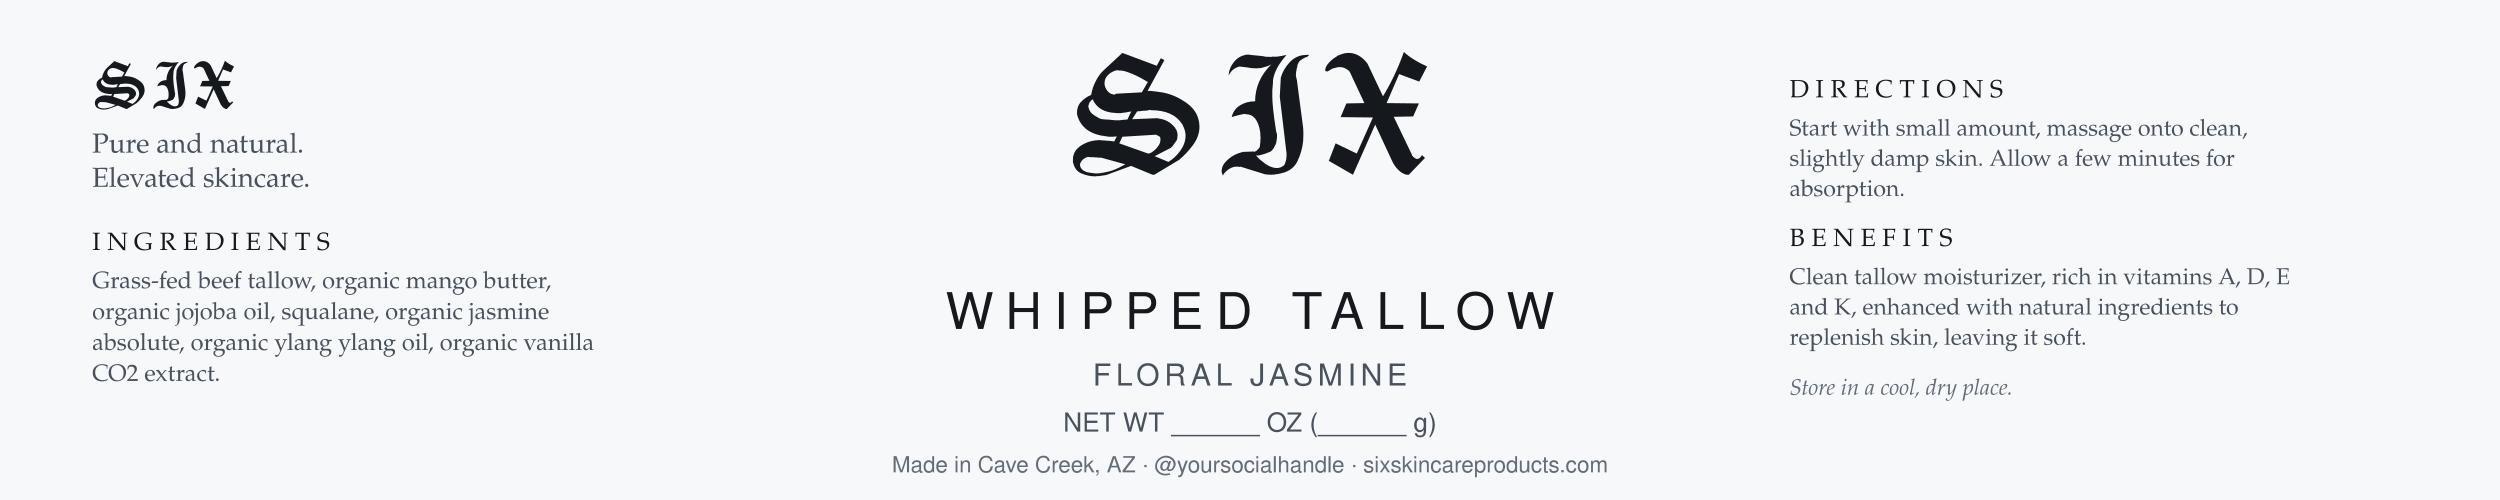
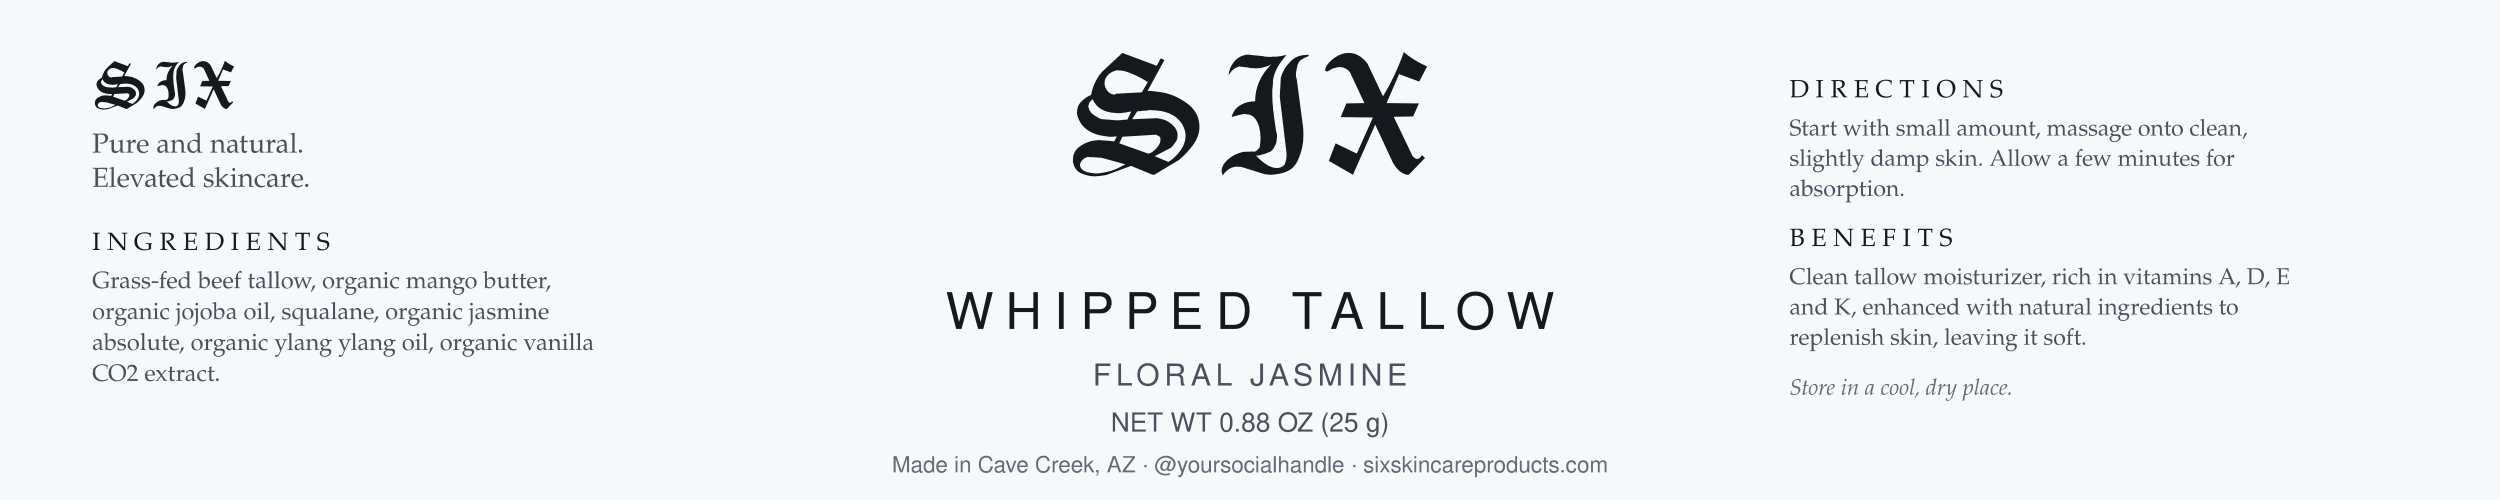
<svg xmlns="http://www.w3.org/2000/svg" width="190.0mm" height="38.0mm" viewBox="0 0 190.0 38.0">
  <rect x="0" y="0" width="190.0" height="38.0" fill="#f6f8fa" />
  <g transform="translate(81.000 3.400) scale(0.27155)">
    <path d="M15.84 2.29 25.46 5.89 26.58 3.8 27.6 4.28 22.89 12.93H23.86Q24.97 13.03 27.16 13.37Q30.75 14.05 34.03 16.47Q37.31 18.9 37.41 22.84Q37.46 25.56 35.56 28.13Q33.86 30.41 31.73 32.21L24.78 36.39H24.29L18.27 33.91L11.52 36.39Q11.23 36.49 10.55 36.58L9.48 36.73Q9.24 36.73 9.09 36.78H8.7Q8.41 36.78 8.36 36.83H8.02Q6.32 36.83 4.33 36Q2.63 35.27 2.1 33.18Q2.05 33.04 2 32.89V32.07Q2 28.81 6.32 27.21Q7.29 26.87 8.31 26.77L9.53 26.67Q9.67 26.77 10.31 26.77H10.74Q11.03 26.87 11.81 26.87Q12.01 26.92 12.39 26.92L13.56 27.06L14.34 25.56Q14.29 25.7 14.05 25.7H13.51Q13.46 25.75 13.37 25.75H12.25Q12.01 25.75 11.88 25.73Q11.76 25.7 11.62 25.65Q11.47 25.65 11.42 25.65Q4.67 24.93 3.21 19.73V19.63Q3.17 19.63 3.17 19.58V19.34Q3.12 19.34 3.12 19.29V19.15Q3.12 17.2 4.23 16.04Q5.55 14.63 7.1 14.05Q7.39 12.15 8.36 10.23Q9.33 8.31 10.55 7.2ZM6.13 31.39Q4.53 31.92 4.09 33.13Q3.99 33.23 3.99 33.43V33.72Q3.99 33.77 4.04 34.01Q4.04 34.06 4.06 34.13Q4.09 34.2 4.14 34.25Q4.14 34.3 4.14 34.35Q4.23 34.49 4.45 34.76Q4.67 35.03 4.87 35.17Q5.06 35.32 5.89 35.66Q6.23 35.71 6.95 35.85Q7.25 35.85 7.73 35.95Q7.97 35.95 8.12 36H9.04Q9.19 35.95 9.58 35.95Q12.25 35.56 13.85 34.88Q14.68 34.54 16.67 33.47L9.82 31.58Q9.67 31.63 9.43 31.63Q9.33 31.63 9.19 31.58Q9.04 31.58 8.99 31.58Q8.7 31.58 8.56 31.53H8.07Q8.02 31.53 7.78 31.48H7ZM23.37 18.22Q22.98 18.47 22.11 18.47H21.67Q20.94 18.61 20.41 18.61Q20.21 18.66 19.97 18.66L18.56 20.85L25.7 20.55Q25.9 20.7 26.33 20.7Q26.33 20.7 27.01 20.85Q28.52 21.19 29.9 22.47Q31.29 23.76 31.29 25.36V25.46Q31.24 25.51 31.24 25.61V25.99Q31.19 26.04 31.19 26.14V26.38Q31.19 26.43 31.14 26.48Q31.09 26.53 31.05 26.63Q31 26.72 31 26.82Q30.8 27.16 30.22 27.89Q30.17 27.99 30.05 28.16Q29.93 28.33 29.88 28.37Q29.83 28.42 29.39 28.86L24.88 31.19L28.71 32.79Q30.61 31.68 32.07 29.64Q33.52 27.6 33.52 25.46V25.07Q33.47 24.78 33.38 24.25Q33.38 24.1 33.28 23.86Q33.13 23.37 32.99 23.08Q32.94 22.93 32.79 22.67Q32.65 22.4 32.6 22.25Q30.07 18.32 23.86 18.32ZM25.36 25.17 15.84 25.75 14.97 27.6 22.79 30.37Q22.98 30.51 23.37 30.41Q23.61 30.37 23.95 30.17Q24.29 29.98 24.68 29.64Q24.78 29.54 25 29.35Q25.22 29.15 25.36 29.01Q26.14 28.08 26.33 27.5Q26.33 27.4 26.43 27.11Q26.43 27.06 26.48 26.87V26.24Q26.43 26.19 26.43 26.04V25.95Q26.38 25.95 26.36 25.87Q26.33 25.8 26.31 25.75Q26.29 25.7 25.9 25.51Q25.85 25.46 25.7 25.41Q25.56 25.36 25.53 25.34Q25.51 25.31 25.46 25.27H25.36ZM7.54 15.21Q7.44 15.36 7.15 15.55Q7.15 15.6 6.86 15.89Q6.86 15.89 6.76 16.01Q6.66 16.13 6.61 16.18Q6.37 16.91 6.37 16.94Q6.37 16.96 6.32 17.06V17.45Q6.32 17.49 6.37 17.54Q6.61 18.61 7.34 19.29Q7.88 19.78 9.24 20.51Q9.43 20.6 9.77 20.75Q9.87 20.75 9.92 20.75Q10.01 20.8 10.06 20.82Q10.11 20.85 10.31 20.85H10.65Q10.69 20.89 11.01 20.92Q11.33 20.94 11.71 20.94Q13.46 21.14 13.85 21.14H15.11Q15.31 21.14 15.79 21.04H15.89Q16.13 21.04 16.28 20.99H16.62Q16.81 20.99 16.96 20.94H17.25L18.37 18.56Q18.17 18.76 17.93 18.76H17.74Q17.69 18.81 17.54 18.81Q16.81 18.95 16.77 18.95Q16.28 19.05 15.99 19.05Q15.5 19.15 15.31 19.15H14.34Q14.09 19.15 13.95 19.1Q9.14 18.9 7.54 15.31ZM14.43 7.1Q12.83 7.44 11.84 8.44Q10.84 9.43 10.84 10.79Q10.84 11.08 10.86 11.23Q10.89 11.37 10.99 11.67Q10.99 11.71 11.08 12.01Q11.18 12.05 11.23 12.3Q12.15 13.95 13.75 13.95L14.05 13.71L21.28 13.32L22.98 10.4Q23.08 10.4 22.5 10.21Q22.5 10.16 22.4 10.09Q22.3 10.01 22.23 10.01Q22.16 10.01 22.01 9.87Q21.48 9.58 20.89 9.24L19.73 8.65Q18.85 8.22 17.35 7.68Q16.57 7.39 15.99 7.29Q15.41 7.2 14.63 7.2Z M50.27 2.78H51.34Q51.63 2.87 52.89 2.97L54.45 3.12Q54.74 3.12 55.23 3.21Q55.71 3.31 55.95 3.36Q56.49 3.41 57.51 3.41L57.99 3.31Q58.29 3.41 59.26 3.31Q59.69 3.21 60.52 3.12H60.57L60.62 3.07Q60.81 3.07 61.2 2.97Q61.39 2.97 61.78 2.87Q58.48 6.52 57.99 9.92V10.69Q57.95 10.84 57.95 10.99V11.18Q57.9 11.23 57.9 11.37V11.76Q57.8 12.44 57.8 12.69V14.63Q57.8 15.89 58.04 18.13Q58.24 20.17 58.87 24.25L59.11 25.07V25.99Q59.06 26.04 59.06 26.24V26.43Q59.01 26.58 59.01 26.67Q58.97 27.6 58.43 28.47Q58.14 29.2 57.36 29.88Q56.73 30.17 55.91 30.46Q55.66 30.51 55.15 30.68Q54.64 30.85 54.4 30.9Q54.35 30.9 54.25 30.9Q54.16 30.95 54.06 30.97Q53.96 31 53.77 31H53.19L53.43 31.24Q53.57 31.29 53.72 31.53L54.3 32.11Q55.57 33.13 55.91 33.38Q56.83 34.01 57.8 34.3Q58.29 34.45 58.38 34.45Q58.48 34.45 58.58 34.45Q58.67 34.49 58.72 34.49H59.4Q59.45 34.49 59.84 34.4Q59.89 34.4 60.18 34.3Q60.23 34.25 60.35 34.2Q60.47 34.15 60.52 34.13Q60.57 34.11 60.67 34.03Q60.76 33.96 60.81 33.94Q60.86 33.91 60.98 33.81Q61.1 33.72 61.13 33.67Q61.15 33.62 61.22 33.52Q61.3 33.43 61.3 33.4Q61.3 33.38 61.44 32.94L61.59 32.5Q61.59 32.36 61.69 32.07Q61.69 31.97 61.73 31.82V31.53Q61.73 31.39 61.78 31.24V30.37L59.89 14.53L60.18 9.19Q60.86 6.81 62.73 4.84Q64.6 2.87 67.22 2.87L67.9 2.78L68 3.07Q67.9 3.12 67.81 3.19Q67.71 3.26 67.64 3.31Q67.56 3.36 67.47 3.43Q67.37 3.51 67.25 3.51Q67.13 3.51 67.03 3.55Q66.93 3.6 66.83 3.65Q66.11 4.04 65.64 4.4Q65.18 4.77 64.89 5.59Q64.89 5.64 64.84 5.72Q64.79 5.79 64.79 5.93V6.08Q64.79 6.18 64.75 6.35Q64.7 6.52 64.6 6.76V6.95Q64.55 7.2 64.45 7.68Q64.41 7.93 64.41 8.31V8.75Q64.41 8.9 64.5 9.19Q64.5 9.24 64.55 9.29V9.38Q64.55 9.43 64.58 9.5Q64.6 9.58 64.65 9.82Q64.65 9.87 64.7 9.97V10.11L66.4 22.98Q66.4 23.27 66.45 23.32V24.05Q66.45 24.1 66.49 24.2V25.61Q66.45 25.8 66.45 26.14V26.67Q66.4 26.87 66.4 27.21Q66.11 29.88 64.87 32.53Q63.63 35.17 60.47 35.95Q60.33 35.95 59.94 36.05L59.35 36.19Q59.16 36.19 58.84 36.24Q58.53 36.29 58.38 36.34H57.99Q57.7 36.34 57.65 36.39H57.12Q57.07 36.34 56.93 36.34H56.49Q56.34 36.29 56.15 36.29H55.86L48.86 34.11L48.77 34.2H48.62Q48.57 34.2 48.47 34.15H48.09Q48.04 34.15 47.94 34.11H47.84Q46.48 34.11 45.22 35.13Q44.35 35.81 43.96 36.63V36.53Q43.91 36.49 43.86 36.39Q43.81 36.29 43.81 36.19V36.15Q43.76 35.95 43.69 35.83Q43.62 35.71 43.62 35.42Q43.62 33.81 45.03 32.45Q46.43 31.09 47.99 30.51Q48.13 30.41 48.47 30.32Q48.57 30.32 48.89 30.2Q49.2 30.07 49.45 30.03Q49.69 29.98 49.83 29.98L52.65 29.88Q52.65 29.98 52.75 29.98Q52.8 29.98 52.85 29.93Q52.89 29.88 53.19 29.78Q53.23 29.73 53.33 29.69Q53.43 29.64 53.5 29.56Q53.57 29.49 53.84 29.22Q54.11 28.96 54.18 28.84Q54.25 28.71 54.35 28.37V27.89Q54.35 27.74 54.45 27.35V26.67Q54.45 26.58 54.5 26.48V25.85Q54.45 25.7 54.45 25.36V24.88Q54.4 24.73 54.4 24.39Q53.62 19.44 50.37 19.44L49.98 19.34Q49.4 19.49 48.23 19.73Q47.94 19.83 47.36 19.97Q47.21 20.02 46.92 20.09Q46.63 20.17 46.43 20.26Q46.92 18.08 48.86 16.91Q50.61 15.84 52.99 15.84Q52.99 10.01 57.51 5.5Q57.41 5.55 57.17 5.67Q56.93 5.79 56.73 5.89Q56.54 5.98 56.1 6.1Q55.66 6.23 54.64 6.52Q53.77 6.61 53.28 6.61Q52.8 6.61 51.73 6.52Q51.49 6.47 50.95 6.37Q50.42 6.27 50.13 6.27Q49.83 6.27 49.35 6.18Q49.06 6.18 48.67 6.08Q47.55 6.37 46.85 6.95Q46.14 7.54 45.56 8.61Q45.66 6.61 46.99 4.91Q48.33 3.21 50.27 2.87Z M94.6 2Q96.83 4.14 101.11 6.08L98.92 10.31L93.29 8.22L89.79 16.33L98.83 16.43L97.22 20.07L91.78 20.17L96.88 30.8Q96.88 30.95 96.93 30.95V31Q96.93 31.09 97.03 31.09Q97.22 31.43 97.81 31.82Q97.85 31.82 97.9 31.82Q97.9 31.87 97.98 31.9Q98.05 31.92 98.19 31.97H98.39L98.44 31.92H98.63L98.68 31.87H98.73Q98.83 31.82 98.9 31.77Q98.97 31.73 99.02 31.73L99.26 31.48L99.7 30.9L100.53 31.68L96.01 36.39H95.47Q95.43 36.34 95.33 36.34H95.18Q95.13 36.29 95.04 36.29Q94.55 36.15 93.73 35.61Q92.71 34.83 92.03 33.77Q91.88 33.52 91.59 33.09L86.59 22.35L80.37 36.39L73.62 32.5L75.51 27.6L81.44 30.46L85.95 20.36L76.92 20.26L78.52 16.43L83.57 16.33L79.64 7.93Q79.3 7.15 78.52 6.81Q77.94 6.37 76.97 6.27H76.29Q76.14 6.32 76 6.32L75.41 6.47Q75.37 6.47 75.29 6.52Q75.22 6.57 75.07 6.57H74.88Q74.83 6.61 74.73 6.66Q74.64 6.71 74.59 6.71Q74.54 6.71 74.47 6.76Q74.39 6.81 74.35 6.83Q74.3 6.86 74.2 6.93Q74.1 7 74.01 7.08Q73.91 7.15 73.86 7.15Q73.81 7.15 73.74 7.2Q73.67 7.25 73.62 7.27Q73.57 7.29 73.45 7.37Q73.33 7.44 73.23 7.49L72.74 7.39L72.6 7.2Q72.6 6.18 73.62 5.06Q74.64 3.94 75.71 3.36Q75.9 3.17 76.12 3.04Q76.34 2.92 76.97 2.73Q77.11 2.68 77.36 2.58Q77.45 2.58 77.53 2.53Q77.6 2.49 77.7 2.49Q77.79 2.49 78.09 2.39Q78.23 2.39 78.38 2.34H78.62Q78.77 2.34 78.91 2.29H79.15Q82.17 2.29 84.45 5.3L88.77 14.43Q92.17 8.9 94.6 2.1Z" fill="#15181c" />
  </g>
  <text x="95.00" y="25.00" font-family="Helvetica, Arial, sans-serif" font-size="3.85" fill="#15181c" text-anchor="middle" letter-spacing="0.950">WHIPPED TALLOW</text>
  <text x="95.00" y="29.30" font-family="Helvetica, Arial, sans-serif" font-size="2.30" fill="#48515c" text-anchor="middle" letter-spacing="0.350">FLORAL JASMINE</text>
-   <text x="95.00" y="32.80" font-family="Helvetica, Arial, sans-serif" font-size="2.00" fill="#48515c" text-anchor="middle">NET WT ______ OZ (______ g)</text>
+   <text x="95.00" y="32.80" font-family="Helvetica, Arial, sans-serif" font-size="2.00" fill="#48515c" text-anchor="middle">NET WT 0.88 OZ (25 g)</text>
  <text x="95.00" y="35.90" font-family="Helvetica, Arial, sans-serif" font-size="1.70" fill="#636c77" text-anchor="middle">Made in Cave Creek, AZ   ·   @yoursocialhandle   ·   sixskincareproducts.com</text>
  <g transform="translate(7.000 4.400) scale(0.10668)">
    <path d="M15.84 2.29 25.46 5.89 26.58 3.8 27.6 4.28 22.89 12.93H23.86Q24.97 13.03 27.16 13.37Q30.75 14.05 34.03 16.47Q37.31 18.9 37.41 22.84Q37.46 25.56 35.56 28.13Q33.86 30.41 31.73 32.21L24.78 36.39H24.29L18.27 33.91L11.52 36.39Q11.23 36.49 10.55 36.58L9.48 36.73Q9.24 36.73 9.09 36.78H8.7Q8.41 36.78 8.36 36.83H8.02Q6.32 36.83 4.33 36Q2.63 35.27 2.1 33.18Q2.05 33.04 2 32.89V32.07Q2 28.81 6.32 27.21Q7.29 26.87 8.31 26.77L9.53 26.67Q9.67 26.77 10.31 26.77H10.74Q11.03 26.87 11.81 26.87Q12.01 26.92 12.39 26.92L13.56 27.06L14.34 25.56Q14.29 25.7 14.05 25.7H13.51Q13.46 25.75 13.37 25.75H12.25Q12.01 25.75 11.88 25.73Q11.76 25.7 11.62 25.65Q11.47 25.65 11.42 25.65Q4.67 24.93 3.21 19.73V19.63Q3.17 19.63 3.17 19.58V19.34Q3.12 19.34 3.12 19.29V19.15Q3.12 17.2 4.23 16.04Q5.55 14.63 7.1 14.05Q7.39 12.15 8.36 10.23Q9.33 8.31 10.55 7.2ZM6.13 31.39Q4.53 31.92 4.09 33.13Q3.99 33.23 3.99 33.43V33.72Q3.99 33.77 4.04 34.01Q4.04 34.06 4.06 34.13Q4.09 34.2 4.14 34.25Q4.14 34.3 4.14 34.35Q4.23 34.49 4.45 34.76Q4.67 35.03 4.87 35.17Q5.06 35.32 5.89 35.66Q6.23 35.71 6.95 35.85Q7.25 35.85 7.73 35.95Q7.97 35.95 8.12 36H9.04Q9.19 35.95 9.58 35.95Q12.25 35.56 13.85 34.88Q14.68 34.54 16.67 33.47L9.82 31.58Q9.67 31.63 9.43 31.63Q9.33 31.63 9.19 31.58Q9.04 31.58 8.99 31.58Q8.7 31.58 8.56 31.53H8.07Q8.02 31.53 7.78 31.48H7ZM23.37 18.22Q22.98 18.47 22.11 18.47H21.67Q20.94 18.61 20.41 18.61Q20.21 18.66 19.97 18.66L18.56 20.85L25.7 20.55Q25.9 20.7 26.33 20.7Q26.33 20.7 27.01 20.85Q28.52 21.19 29.9 22.47Q31.29 23.76 31.29 25.36V25.46Q31.24 25.51 31.24 25.61V25.99Q31.19 26.04 31.19 26.14V26.38Q31.19 26.43 31.14 26.48Q31.09 26.53 31.05 26.63Q31 26.72 31 26.82Q30.8 27.16 30.22 27.89Q30.17 27.99 30.05 28.16Q29.93 28.33 29.88 28.37Q29.83 28.42 29.39 28.86L24.88 31.19L28.71 32.79Q30.61 31.68 32.07 29.64Q33.52 27.6 33.52 25.46V25.07Q33.47 24.78 33.38 24.25Q33.38 24.1 33.28 23.86Q33.13 23.37 32.99 23.08Q32.94 22.93 32.79 22.67Q32.65 22.4 32.6 22.25Q30.07 18.32 23.86 18.32ZM25.36 25.17 15.84 25.75 14.97 27.6 22.79 30.37Q22.98 30.51 23.37 30.41Q23.61 30.37 23.95 30.17Q24.29 29.98 24.68 29.64Q24.78 29.54 25 29.35Q25.22 29.15 25.36 29.01Q26.14 28.08 26.33 27.5Q26.33 27.4 26.43 27.11Q26.43 27.06 26.48 26.87V26.24Q26.43 26.19 26.43 26.04V25.95Q26.38 25.95 26.36 25.87Q26.33 25.8 26.31 25.75Q26.29 25.7 25.9 25.51Q25.85 25.46 25.7 25.41Q25.56 25.36 25.53 25.34Q25.51 25.31 25.46 25.27H25.36ZM7.54 15.21Q7.44 15.36 7.15 15.55Q7.15 15.6 6.86 15.89Q6.86 15.89 6.76 16.01Q6.66 16.13 6.61 16.18Q6.37 16.91 6.37 16.94Q6.37 16.96 6.32 17.06V17.45Q6.32 17.49 6.37 17.54Q6.61 18.61 7.34 19.29Q7.88 19.78 9.24 20.51Q9.43 20.6 9.77 20.75Q9.87 20.75 9.92 20.75Q10.01 20.8 10.06 20.82Q10.11 20.85 10.31 20.85H10.65Q10.69 20.89 11.01 20.92Q11.33 20.94 11.71 20.94Q13.46 21.14 13.85 21.14H15.11Q15.31 21.14 15.79 21.04H15.89Q16.13 21.04 16.28 20.99H16.62Q16.81 20.99 16.96 20.94H17.25L18.37 18.56Q18.17 18.76 17.93 18.76H17.74Q17.69 18.81 17.54 18.81Q16.81 18.95 16.77 18.95Q16.28 19.05 15.99 19.05Q15.5 19.15 15.31 19.15H14.34Q14.09 19.15 13.95 19.1Q9.14 18.9 7.54 15.31ZM14.43 7.1Q12.83 7.44 11.84 8.44Q10.84 9.43 10.84 10.79Q10.84 11.08 10.86 11.23Q10.89 11.37 10.99 11.67Q10.99 11.71 11.08 12.01Q11.18 12.05 11.23 12.3Q12.15 13.95 13.75 13.95L14.05 13.71L21.28 13.32L22.98 10.4Q23.08 10.4 22.5 10.21Q22.5 10.16 22.4 10.09Q22.3 10.01 22.23 10.01Q22.16 10.01 22.01 9.87Q21.48 9.58 20.89 9.24L19.73 8.65Q18.85 8.22 17.35 7.68Q16.57 7.39 15.99 7.29Q15.41 7.2 14.63 7.2Z M50.27 2.78H51.34Q51.63 2.87 52.89 2.97L54.45 3.12Q54.74 3.12 55.23 3.21Q55.71 3.31 55.95 3.36Q56.49 3.41 57.51 3.41L57.99 3.31Q58.29 3.41 59.26 3.31Q59.69 3.21 60.52 3.12H60.57L60.62 3.07Q60.81 3.07 61.2 2.97Q61.39 2.97 61.78 2.87Q58.48 6.52 57.99 9.92V10.69Q57.95 10.84 57.95 10.99V11.18Q57.9 11.23 57.9 11.37V11.76Q57.8 12.44 57.8 12.69V14.63Q57.8 15.89 58.04 18.13Q58.24 20.17 58.87 24.25L59.11 25.07V25.99Q59.06 26.04 59.06 26.24V26.43Q59.01 26.58 59.01 26.67Q58.97 27.6 58.43 28.47Q58.14 29.2 57.36 29.88Q56.73 30.17 55.91 30.46Q55.66 30.51 55.15 30.68Q54.64 30.85 54.4 30.9Q54.35 30.9 54.25 30.9Q54.16 30.95 54.06 30.97Q53.96 31 53.77 31H53.19L53.43 31.24Q53.57 31.29 53.72 31.53L54.3 32.11Q55.57 33.13 55.91 33.38Q56.83 34.01 57.8 34.3Q58.29 34.45 58.38 34.45Q58.48 34.45 58.58 34.45Q58.67 34.49 58.72 34.49H59.4Q59.45 34.49 59.84 34.4Q59.89 34.4 60.18 34.3Q60.23 34.25 60.35 34.2Q60.47 34.15 60.52 34.13Q60.57 34.11 60.67 34.03Q60.76 33.96 60.81 33.94Q60.86 33.91 60.98 33.81Q61.1 33.72 61.13 33.67Q61.15 33.62 61.22 33.52Q61.3 33.43 61.3 33.4Q61.3 33.38 61.44 32.94L61.59 32.5Q61.59 32.36 61.69 32.07Q61.69 31.97 61.73 31.82V31.53Q61.73 31.39 61.78 31.24V30.37L59.89 14.53L60.18 9.19Q60.86 6.81 62.73 4.84Q64.6 2.87 67.22 2.87L67.9 2.78L68 3.07Q67.9 3.12 67.81 3.19Q67.71 3.26 67.64 3.31Q67.56 3.36 67.47 3.43Q67.37 3.51 67.25 3.51Q67.13 3.51 67.03 3.55Q66.93 3.6 66.83 3.65Q66.11 4.04 65.64 4.4Q65.18 4.77 64.89 5.59Q64.89 5.64 64.84 5.72Q64.79 5.79 64.79 5.93V6.08Q64.79 6.18 64.75 6.35Q64.7 6.52 64.6 6.76V6.95Q64.55 7.2 64.45 7.68Q64.41 7.93 64.41 8.31V8.75Q64.41 8.9 64.5 9.19Q64.5 9.24 64.55 9.29V9.38Q64.55 9.43 64.58 9.5Q64.6 9.58 64.65 9.82Q64.65 9.87 64.7 9.97V10.11L66.4 22.98Q66.4 23.27 66.45 23.32V24.05Q66.45 24.1 66.49 24.2V25.61Q66.45 25.8 66.45 26.14V26.67Q66.4 26.87 66.4 27.21Q66.11 29.88 64.87 32.53Q63.63 35.17 60.47 35.95Q60.33 35.95 59.94 36.05L59.35 36.19Q59.16 36.19 58.84 36.24Q58.53 36.29 58.38 36.34H57.99Q57.7 36.34 57.65 36.39H57.12Q57.07 36.34 56.93 36.34H56.49Q56.34 36.29 56.15 36.29H55.86L48.86 34.11L48.77 34.2H48.62Q48.57 34.2 48.47 34.15H48.09Q48.04 34.15 47.94 34.11H47.84Q46.48 34.11 45.22 35.13Q44.35 35.81 43.96 36.63V36.53Q43.91 36.49 43.86 36.39Q43.81 36.29 43.81 36.19V36.15Q43.76 35.95 43.69 35.83Q43.62 35.71 43.62 35.42Q43.62 33.81 45.03 32.45Q46.43 31.09 47.99 30.51Q48.13 30.41 48.47 30.32Q48.57 30.32 48.89 30.2Q49.2 30.07 49.45 30.03Q49.69 29.98 49.83 29.98L52.65 29.88Q52.65 29.98 52.75 29.98Q52.8 29.98 52.85 29.93Q52.89 29.88 53.19 29.78Q53.23 29.73 53.33 29.69Q53.43 29.64 53.5 29.56Q53.57 29.49 53.84 29.22Q54.11 28.96 54.18 28.84Q54.25 28.71 54.35 28.37V27.89Q54.35 27.74 54.45 27.35V26.67Q54.45 26.58 54.5 26.48V25.85Q54.45 25.7 54.45 25.36V24.88Q54.4 24.73 54.4 24.39Q53.62 19.44 50.37 19.44L49.98 19.34Q49.4 19.49 48.23 19.73Q47.94 19.83 47.36 19.97Q47.21 20.02 46.92 20.09Q46.63 20.17 46.43 20.26Q46.92 18.08 48.86 16.91Q50.61 15.84 52.99 15.84Q52.99 10.01 57.51 5.5Q57.41 5.55 57.17 5.67Q56.93 5.79 56.73 5.89Q56.54 5.98 56.1 6.1Q55.66 6.23 54.64 6.52Q53.77 6.61 53.28 6.61Q52.8 6.61 51.73 6.52Q51.49 6.47 50.95 6.37Q50.42 6.27 50.13 6.27Q49.83 6.27 49.35 6.18Q49.06 6.18 48.67 6.08Q47.55 6.37 46.85 6.95Q46.14 7.54 45.56 8.61Q45.66 6.61 46.99 4.91Q48.33 3.21 50.27 2.87Z M94.6 2Q96.83 4.14 101.11 6.08L98.92 10.31L93.29 8.22L89.79 16.33L98.83 16.43L97.22 20.07L91.78 20.17L96.88 30.8Q96.88 30.95 96.93 30.95V31Q96.93 31.09 97.03 31.09Q97.22 31.43 97.81 31.82Q97.85 31.82 97.9 31.82Q97.9 31.87 97.98 31.9Q98.05 31.92 98.19 31.97H98.39L98.44 31.92H98.63L98.68 31.87H98.73Q98.83 31.82 98.9 31.77Q98.97 31.73 99.02 31.73L99.26 31.48L99.7 30.9L100.53 31.68L96.01 36.39H95.47Q95.43 36.34 95.33 36.34H95.18Q95.13 36.29 95.04 36.29Q94.55 36.15 93.73 35.61Q92.71 34.83 92.03 33.77Q91.88 33.52 91.59 33.09L86.59 22.35L80.37 36.39L73.62 32.5L75.51 27.6L81.44 30.46L85.95 20.36L76.92 20.26L78.52 16.43L83.57 16.33L79.64 7.93Q79.3 7.15 78.52 6.81Q77.94 6.37 76.97 6.27H76.29Q76.14 6.32 76 6.32L75.41 6.47Q75.37 6.47 75.29 6.52Q75.22 6.57 75.07 6.57H74.88Q74.83 6.61 74.73 6.66Q74.64 6.71 74.59 6.71Q74.54 6.71 74.47 6.76Q74.39 6.81 74.35 6.83Q74.3 6.86 74.2 6.93Q74.1 7 74.01 7.08Q73.91 7.15 73.86 7.15Q73.81 7.15 73.74 7.2Q73.67 7.25 73.62 7.27Q73.57 7.29 73.45 7.37Q73.33 7.44 73.23 7.49L72.74 7.39L72.6 7.2Q72.6 6.18 73.62 5.06Q74.64 3.94 75.71 3.36Q75.9 3.17 76.12 3.04Q76.34 2.92 76.97 2.73Q77.11 2.68 77.36 2.58Q77.45 2.58 77.53 2.53Q77.6 2.49 77.7 2.49Q77.79 2.49 78.09 2.39Q78.23 2.39 78.38 2.34H78.62Q78.77 2.34 78.91 2.29H79.15Q82.17 2.29 84.45 5.3L88.77 14.43Q92.17 8.9 94.6 2.1Z" fill="#15181c" />
  </g>
  <text x="7.00" y="11.60" font-family="Palatino, Georgia, serif" font-size="2.10" fill="#48515c">Pure and natural.</text>
  <text x="7.00" y="14.20" font-family="Palatino, Georgia, serif" font-size="2.10" fill="#48515c">Elevated skincare.</text>
  <text x="7.00" y="19.00" font-family="Palatino, Georgia, serif" font-size="1.90" fill="#15181c" letter-spacing="0.500">INGREDIENTS</text>
  <text x="7.00" y="21.90" font-family="Palatino, Georgia, serif" font-size="1.80" fill="#48515c">Grass-fed beef tallow, organic mango butter,</text>
  <text x="7.00" y="24.25" font-family="Palatino, Georgia, serif" font-size="1.80" fill="#48515c">organic jojoba oil, squalane, organic jasmine</text>
  <text x="7.00" y="26.60" font-family="Palatino, Georgia, serif" font-size="1.80" fill="#48515c">absolute, organic ylang ylang oil, organic vanilla</text>
  <text x="7.00" y="28.95" font-family="Palatino, Georgia, serif" font-size="1.80" fill="#48515c">CO2 extract.</text>
  <text x="136.00" y="7.40" font-family="Palatino, Georgia, serif" font-size="1.90" fill="#15181c" letter-spacing="0.500">DIRECTIONS</text>
  <text x="136.00" y="10.30" font-family="Palatino, Georgia, serif" font-size="1.75" fill="#48515c">Start with small amount, massage onto clean,</text>
  <text x="136.00" y="12.60" font-family="Palatino, Georgia, serif" font-size="1.75" fill="#48515c">slightly damp skin. Allow a few minutes for</text>
  <text x="136.00" y="14.90" font-family="Palatino, Georgia, serif" font-size="1.75" fill="#48515c">absorption.</text>
  <text x="136.00" y="18.70" font-family="Palatino, Georgia, serif" font-size="1.90" fill="#15181c" letter-spacing="0.500">BENEFITS</text>
  <text x="136.00" y="21.60" font-family="Palatino, Georgia, serif" font-size="1.75" fill="#48515c">Clean tallow moisturizer, rich in vitamins A, D, E</text>
  <text x="136.00" y="23.90" font-family="Palatino, Georgia, serif" font-size="1.75" fill="#48515c">and K, enhanced with natural ingredients to</text>
  <text x="136.00" y="26.20" font-family="Palatino, Georgia, serif" font-size="1.75" fill="#48515c">replenish skin, leaving it soft.</text>
  <text x="136.00" y="30.00" font-family="Palatino, Georgia, serif" font-size="1.70" fill="#636c77" font-style="italic">Store in a cool, dry place.</text>
</svg>
